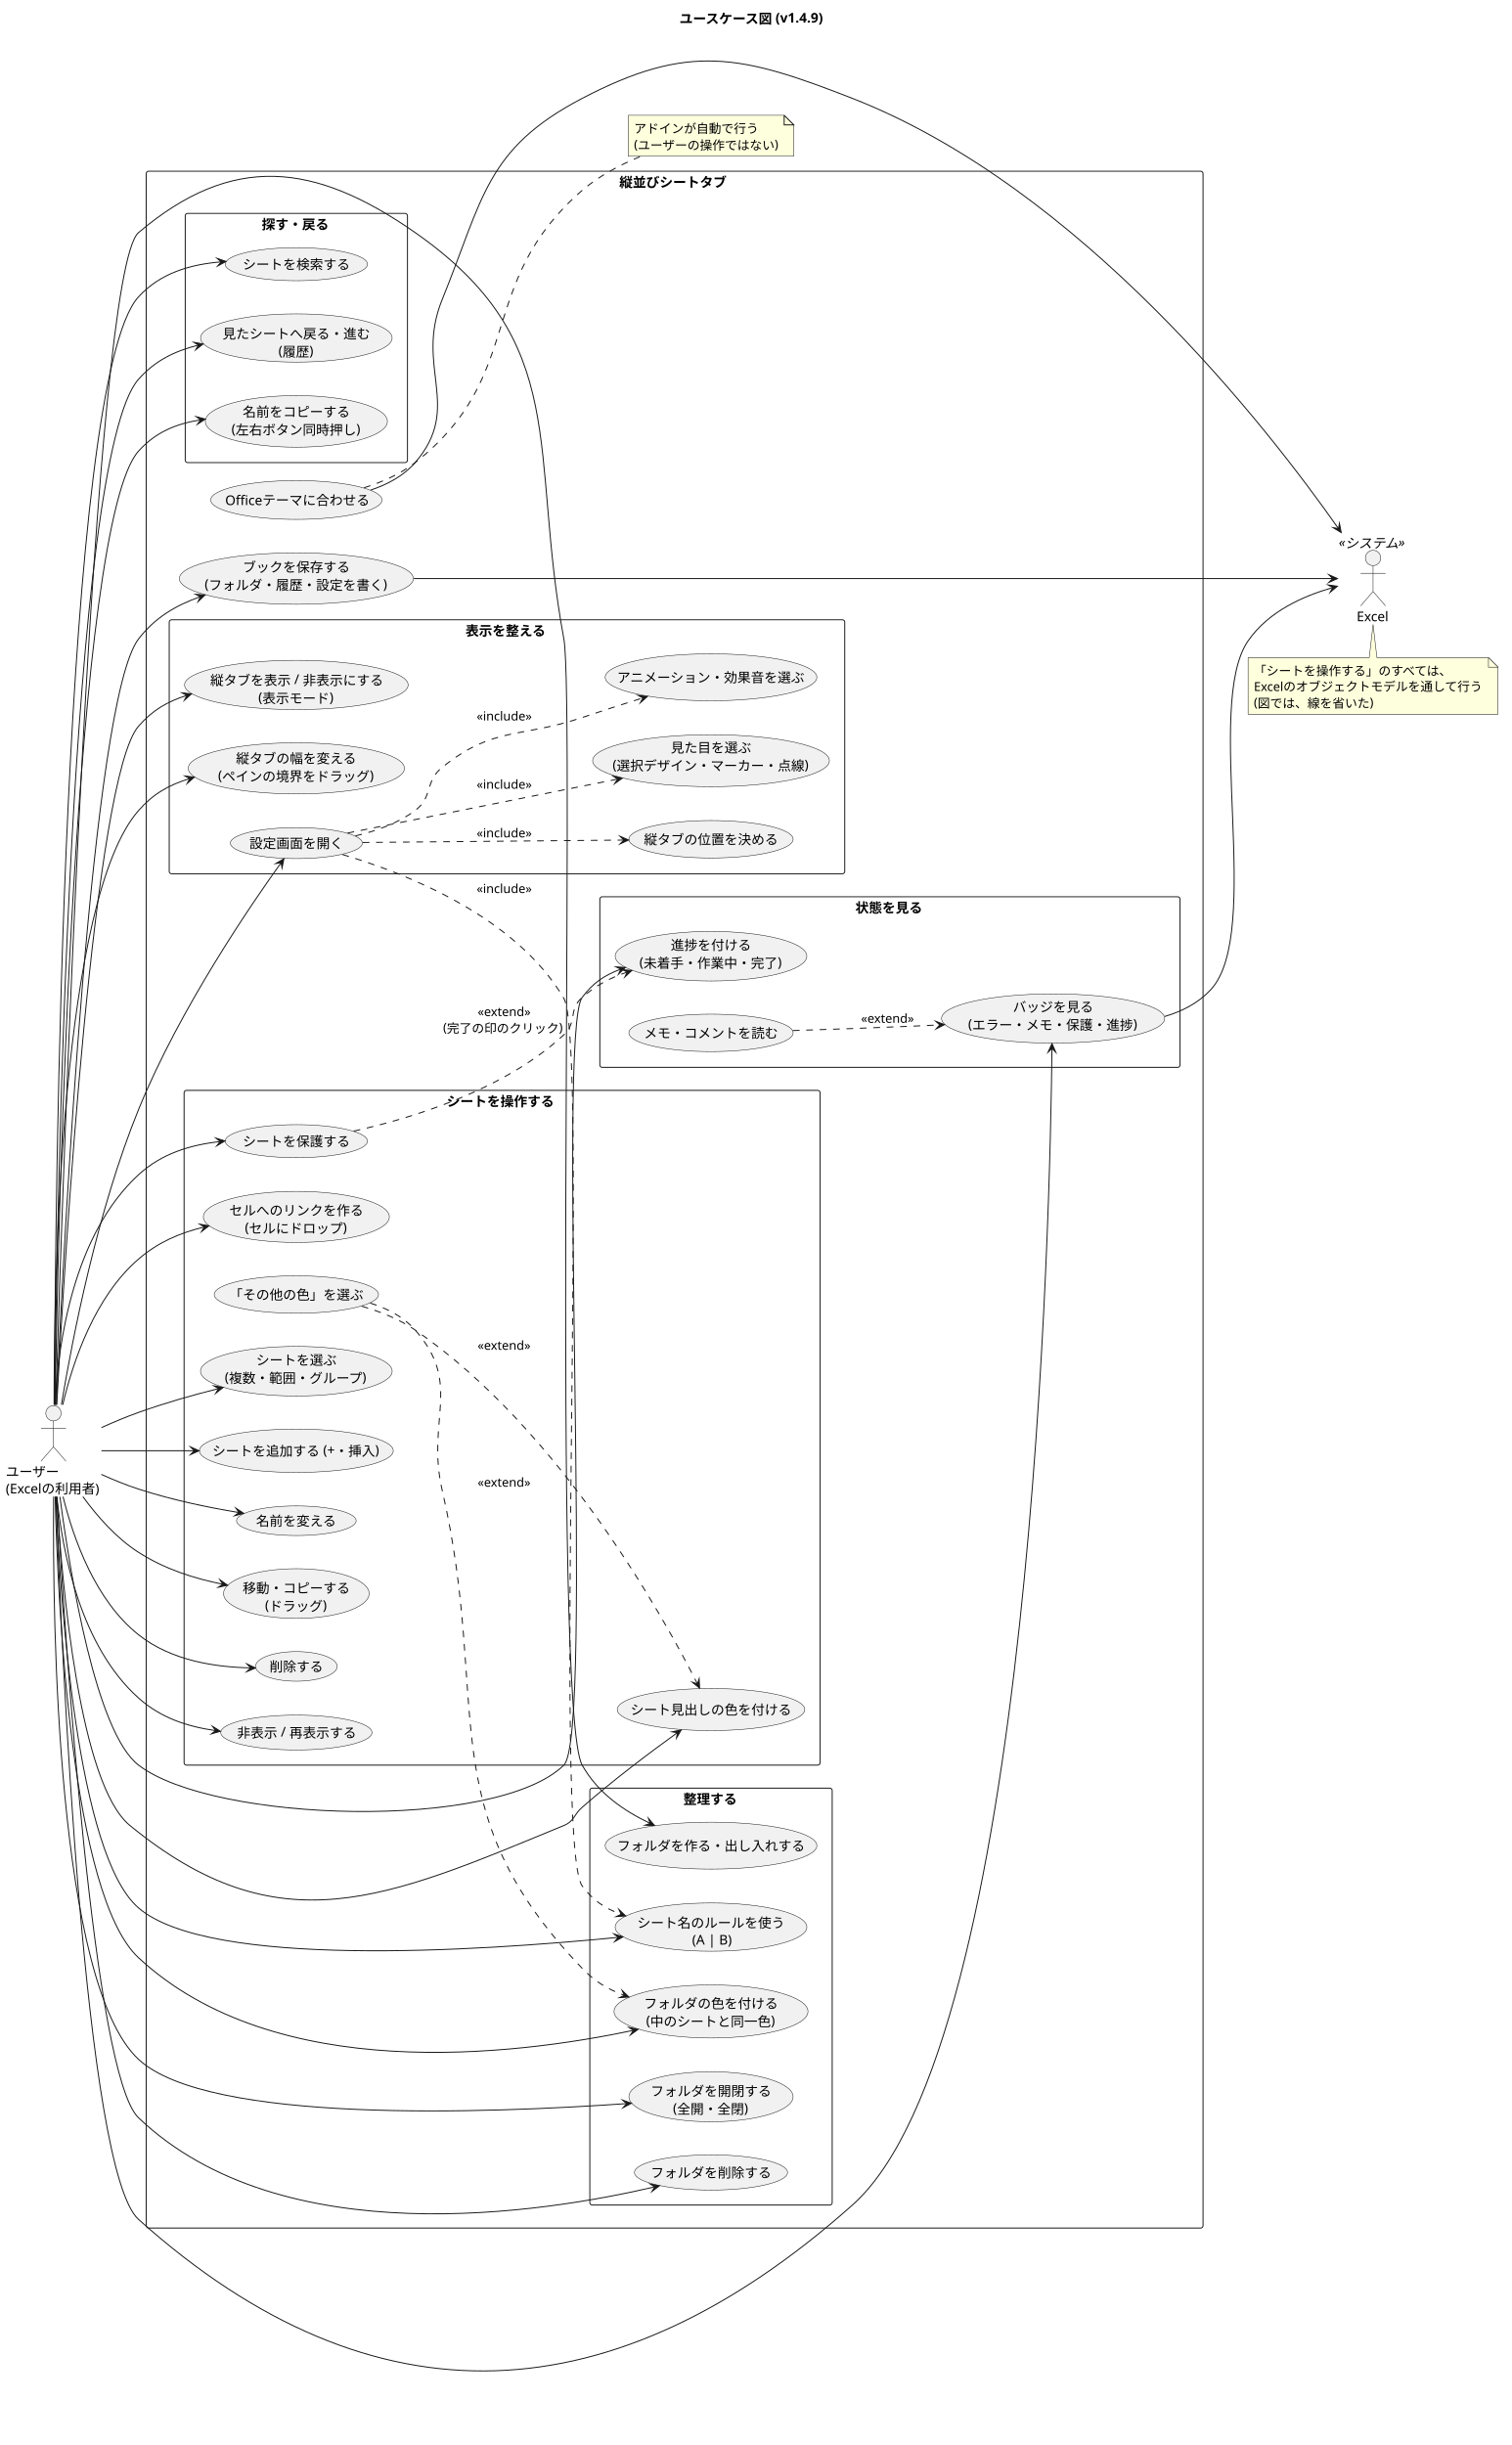
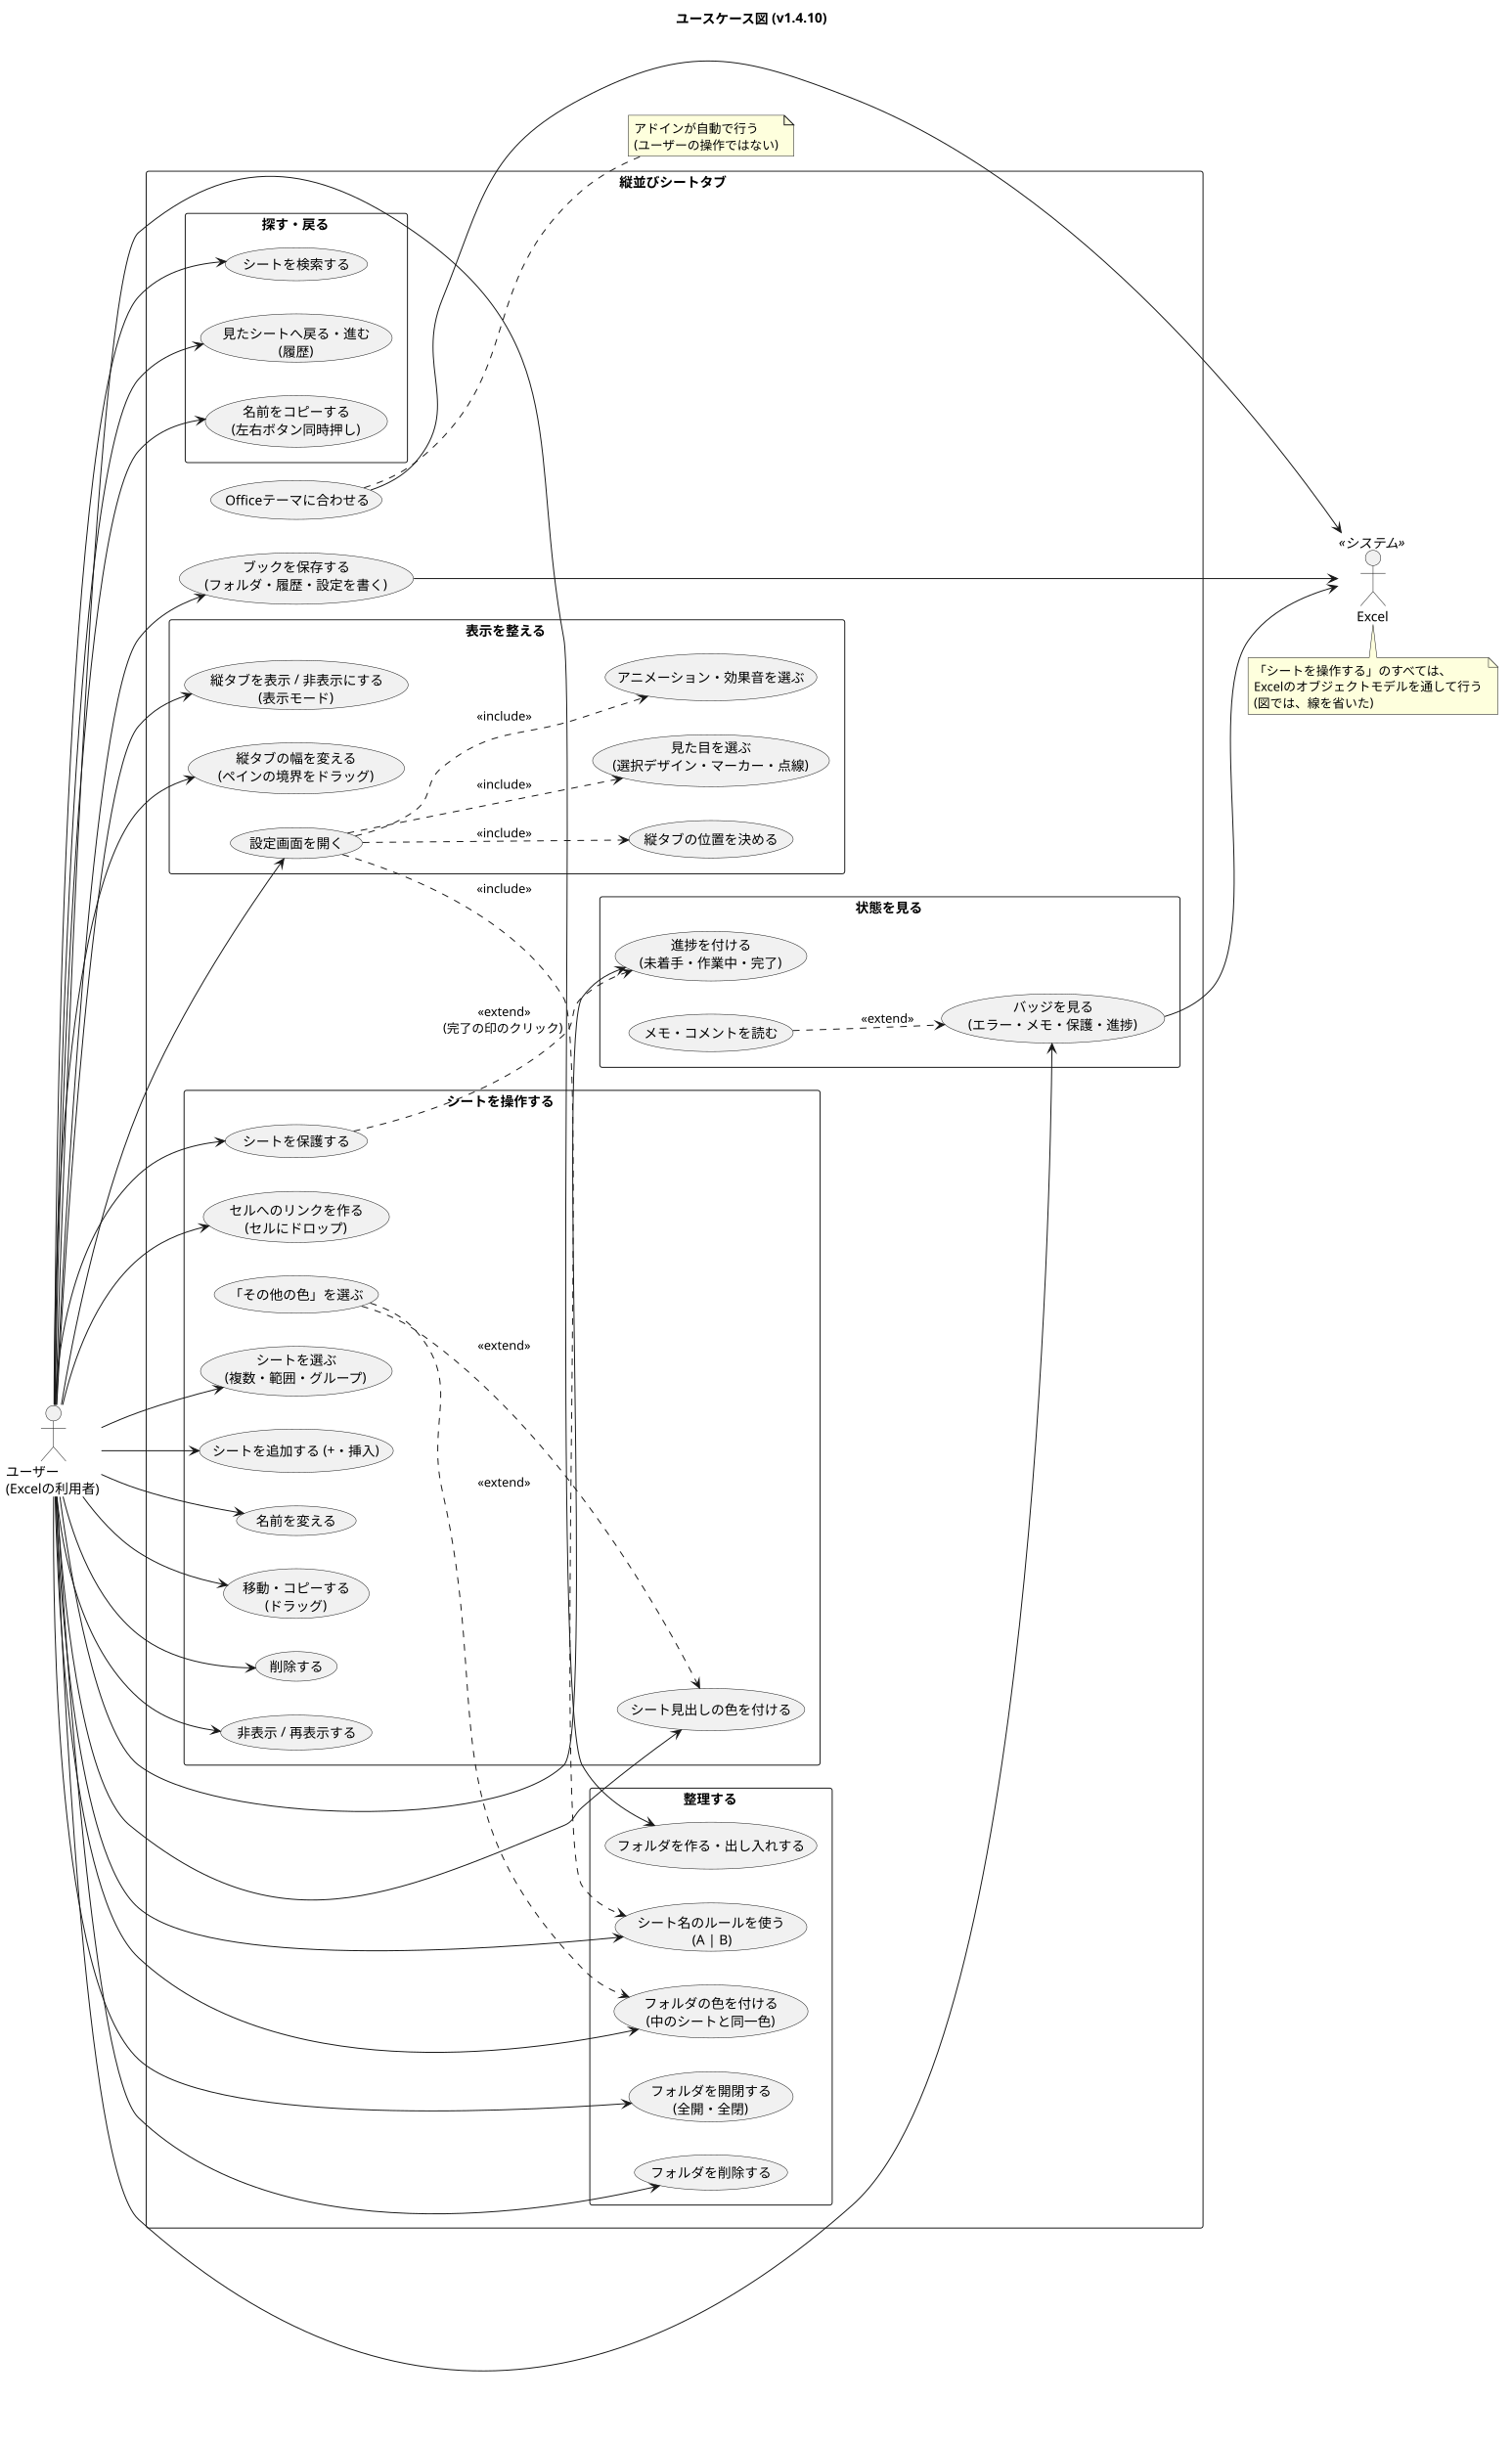
<svg xmlns="http://www.w3.org/2000/svg" version="1.1" data-diagram-type="DESCRIPTION" style="width:1577px;height:2551px;background:#FFFFFF;" width="1577px" height="2551px" viewBox="0 0 1577 2551" zoomAndPan="magnify" preserveAspectRatio="none" contentStyleType="text/css">
  <defs />
  <g font-family="sans-serif" lengthAdjust="spacing">
    <g class="title" data-source-line="1">
-       <text x="708.889" y="24.533" fill="#000" font-size="14" textLength="153.2" font-weight="700">ユースケース図 (v1.4.9)</text>
+       <text x="704.996" y="24.533" fill="#000" font-size="14" textLength="160.986" font-weight="700">ユースケース図 (v1.4.10)</text>
    </g>
    <g class="cluster" data-qualified-name="........" id="ent0003" data-source-line="9">
      <rect x="152.56" y="178.649" width="1102.63" height="2146" fill="none" style="stroke:#181818;stroke-width:1;" rx="2.5" ry="2.5" />
      <text x="646.125" y="195.183" fill="#000" font-size="14" textLength="115.5" font-weight="700">縦並びシートタブ</text>
    </g>
    <g class="cluster" data-qualified-name="................." id="ent0004" data-source-line="11">
      <rect x="192.07" y="1137.649" width="663.6" height="704" fill="none" style="stroke:#181818;stroke-width:1;" rx="2.5" ry="2.5" />
      <text x="466.12" y="1154.183" fill="#000" font-size="14" textLength="115.5" font-weight="700">シートを操作する</text>
    </g>
    <g class="cluster" data-qualified-name="............." id="ent0015" data-source-line="24">
      <rect x="615.4" y="1865.649" width="252.86" height="435" fill="none" style="stroke:#181818;stroke-width:1;" rx="2.5" ry="2.5" />
      <text x="712.955" y="1882.183" fill="#000" font-size="14" textLength="57.75" font-weight="700">整理する</text>
    </g>
    <g class="cluster" data-qualified-name=".............." id="ent0021" data-source-line="32">
      <rect x="193.27" y="222.649" width="231.86" height="260" fill="none" style="stroke:#181818;stroke-width:1;" rx="2.5" ry="2.5" />
      <text x="273.106" y="239.183" fill="#000" font-size="14" textLength="72.188" font-weight="700">探す・戻る</text>
    </g>
    <g class="cluster" data-qualified-name=".............." id="ent0025" data-source-line="38">
      <rect x="625.84" y="935.649" width="605.35" height="178" fill="none" style="stroke:#181818;stroke-width:1;" rx="2.5" ry="2.5" />
      <text x="892.421" y="952.183" fill="#000" font-size="14" textLength="72.188" font-weight="700">状態を見る</text>
    </g>
    <g class="cluster" data-qualified-name="..............." id="ent0029" data-source-line="44">
      <rect x="176.56" y="646.649" width="704.79" height="265" fill="none" style="stroke:#181818;stroke-width:1;" rx="2.5" ry="2.5" />
      <text x="485.643" y="663.183" fill="#000" font-size="14" textLength="86.625" font-weight="700">表示を整える</text>
    </g>
    <g class="entity" data-qualified-name=".........UC_SAVE" id="ent0036" data-source-line="53">
      <ellipse cx="309.202" cy="603.652" rx="122.112" ry="26.822" fill="#F1F1F1" style="stroke:#181818;stroke-width:0.5;" />
      <text x="253.202" y="596.736" fill="#000" font-size="14" textLength="112">ブックを保存する</text>
      <text x="213.54" y="614.345" fill="#000" font-size="14" textLength="191.324">(フォルダ・履歴・設定を書く)</text>
    </g>
    <g class="entity" data-qualified-name=".........UC_THEME" id="ent0037" data-source-line="54">
      <ellipse cx="309.198" cy="521.649" rx="89.348" ry="20.27" fill="#F1F1F1" style="stroke:#181818;stroke-width:0.5;" />
      <text x="234.915" y="526.954" fill="#000" font-size="14" textLength="148.565">Officeテーマに合わせる</text>
    </g>
    <g class="entity" data-qualified-name="..................UC_SEL" id="ent0005" data-source-line="12">
      <ellipse cx="309.197" cy="1430.654" rx="99.987" ry="25.875" fill="#F1F1F1" style="stroke:#181818;stroke-width:0.5;" />
      <text x="267.197" y="1424.145" fill="#000" font-size="14" textLength="84">シートを選ぶ</text>
      <text x="234.535" y="1441.754" fill="#000" font-size="14" textLength="149.324">(複数・範囲・グループ)</text>
    </g>
    <g class="entity" data-qualified-name="..................UC_ADD" id="ent0006" data-source-line="13">
      <ellipse cx="309.205" cy="1513.654" rx="101.125" ry="22.625" fill="#F1F1F1" style="stroke:#181818;stroke-width:0.5;" />
      <text x="221.51" y="1518.959" fill="#000" font-size="14" textLength="175.39">シートを追加する (+・挿入)</text>
    </g>
    <g class="entity" data-qualified-name="..................UC_REN" id="ent0007" data-source-line="14">
      <ellipse cx="309.197" cy="1586.651" rx="62.397" ry="15.452" fill="#F1F1F1" style="stroke:#181818;stroke-width:0.5;" />
      <text x="267.197" y="1591.956" fill="#000" font-size="14" textLength="84">名前を変える</text>
    </g>
    <g class="entity" data-qualified-name="..................UC_MOVE" id="ent0008" data-source-line="15">
      <ellipse cx="309.197" cy="1662.651" rx="75.957" ry="25.942" fill="#F1F1F1" style="stroke:#181818;stroke-width:0.5;" />
      <text x="253.197" y="1662.056" fill="#000" font-size="14" textLength="112">移動・コピーする</text>
      <text x="276.535" y="1679.665" fill="#000" font-size="14" textLength="65.324">(ドラッグ)</text>
    </g>
    <g class="entity" data-qualified-name="..................UC_DEL" id="ent0009" data-source-line="16">
      <ellipse cx="309.198" cy="1738.651" rx="42.598" ry="15.452" fill="#F1F1F1" style="stroke:#181818;stroke-width:0.5;" />
      <text x="281.198" y="1743.956" fill="#000" font-size="14" textLength="56">削除する</text>
    </g>
    <g class="entity" data-qualified-name="..................UC_HIDE" id="ent0010" data-source-line="17">
      <ellipse cx="309.205" cy="1807.65" rx="78.905" ry="18.181" fill="#F1F1F1" style="stroke:#181818;stroke-width:0.5;" />
      <text x="247.371" y="1812.955" fill="#000" font-size="14" textLength="123.669">非表示 / 再表示する</text>
    </g>
    <g class="entity" data-qualified-name="..................UC_COLOR" id="ent0011" data-source-line="18">
      <ellipse cx="741.827" cy="1783.647" rx="97.837" ry="21.967" fill="#F1F1F1" style="stroke:#181818;stroke-width:0.5;" />
      <text x="657.827" y="1788.951" fill="#000" font-size="14" textLength="168">シート見出しの色を付ける</text>
    </g>
    <g class="entity" data-qualified-name="..................UC_MORE" id="ent0012" data-source-line="19">
      <ellipse cx="309.203" cy="1350.648" rx="85.693" ry="19.539" fill="#F1F1F1" style="stroke:#181818;stroke-width:0.5;" />
      <text x="239.203" y="1355.953" fill="#000" font-size="14" textLength="140">「その他の色」を選ぶ</text>
    </g>
    <g class="entity" data-qualified-name="..................UC_PROT" id="ent0013" data-source-line="20">
      <ellipse cx="309.202" cy="1190.646" rx="74.232" ry="17.246" fill="#F1F1F1" style="stroke:#181818;stroke-width:0.5;" />
      <text x="253.202" y="1195.951" fill="#000" font-size="14" textLength="112">シートを保護する</text>
    </g>
    <g class="entity" data-qualified-name="..................UC_LINK" id="ent0014" data-source-line="21">
      <ellipse cx="309.201" cy="1269.654" rx="97.031" ry="26.655" fill="#F1F1F1" style="stroke:#181818;stroke-width:0.5;" />
      <text x="239.201" y="1267.969" fill="#000" font-size="14" textLength="140">セルへのリンクを作る</text>
      <text x="255.539" y="1285.579" fill="#000" font-size="14" textLength="107.324">(セルにドロップ)</text>
    </g>
    <g class="entity" data-qualified-name="..............UC_FOLDER" id="ent0016" data-source-line="25">
      <ellipse cx="741.834" cy="1925.646" rx="110.434" ry="24.487" fill="#F1F1F1" style="stroke:#181818;stroke-width:0.5;" />
      <text x="643.834" y="1930.951" fill="#000" font-size="14" textLength="196">フォルダを作る・出し入れする</text>
    </g>
    <g class="entity" data-qualified-name="..............UC_TOGGLE" id="ent0017" data-source-line="26">
      <ellipse cx="741.826" cy="2187.65" rx="85.646" ry="26.101" fill="#F1F1F1" style="stroke:#181818;stroke-width:0.5;" />
      <text x="678.826" y="2186.808" fill="#000" font-size="14" textLength="126">フォルダを開閉する</text>
      <text x="702.164" y="2204.417" fill="#000" font-size="14" textLength="79.324">(全開・全閉)</text>
    </g>
    <g class="entity" data-qualified-name="..............UC_FCOLOR" id="ent0018" data-source-line="27">
      <ellipse cx="741.826" cy="2098.649" rx="101.186" ry="27.7" fill="#F1F1F1" style="stroke:#181818;stroke-width:0.5;" />
      <text x="671.826" y="2095.438" fill="#000" font-size="14" textLength="140">フォルダの色を付ける</text>
      <text x="674.163" y="2113.048" fill="#000" font-size="14" textLength="135.324">(中のシートと同一色)</text>
    </g>
    <g class="entity" data-qualified-name="..............UC_FDEL" id="ent0019" data-source-line="28">
      <ellipse cx="741.827" cy="2266.651" rx="79.857" ry="18.371" fill="#F1F1F1" style="stroke:#181818;stroke-width:0.5;" />
      <text x="678.827" y="2271.956" fill="#000" font-size="14" textLength="126">フォルダを削除する</text>
    </g>
    <g class="entity" data-qualified-name="..............UC_RULE" id="ent0020" data-source-line="29">
      <ellipse cx="741.832" cy="2010.645" rx="100.012" ry="25.186" fill="#F1F1F1" style="stroke:#181818;stroke-width:0.5;" />
      <text x="664.832" y="2011.259" fill="#000" font-size="14" textLength="154">シート名のルールを使う</text>
      <text x="722.124" y="2028.869" fill="#000" font-size="14" textLength="39.416">(A | B)</text>
    </g>
    <g class="entity" data-qualified-name="...............UC_SEARCH" id="ent0022" data-source-line="33">
      <ellipse cx="309.202" cy="275.646" rx="74.232" ry="17.246" fill="#F1F1F1" style="stroke:#181818;stroke-width:0.5;" />
      <text x="253.202" y="280.951" fill="#000" font-size="14" textLength="112">シートを検索する</text>
    </g>
    <g class="entity" data-qualified-name="...............UC_HIST" id="ent0023" data-source-line="34">
      <ellipse cx="309.203" cy="352.647" rx="99.933" ry="25.168" fill="#F1F1F1" style="stroke:#181818;stroke-width:0.5;" />
      <text x="232.203" y="353.291" fill="#000" font-size="14" textLength="154">見たシートへ戻る・進む</text>
      <text x="290.541" y="370.9" fill="#000" font-size="14" textLength="37.324">(履歴)</text>
    </g>
    <g class="entity" data-qualified-name="...............UC_COPY" id="ent0024" data-source-line="35">
      <ellipse cx="309.198" cy="439.652" rx="94.998" ry="26.943" fill="#F1F1F1" style="stroke:#181818;stroke-width:0.5;" />
      <text x="253.198" y="434.766" fill="#000" font-size="14" textLength="112">名前をコピーする</text>
      <text x="241.536" y="452.375" fill="#000" font-size="14" textLength="135.324">(左右ボタン同時押し)</text>
    </g>
    <g class="entity" data-qualified-name="...............UC_BADGE" id="ent0026" data-source-line="39">
      <ellipse cx="1098.771" cy="1062.654" rx="116.421" ry="25.684" fill="#F1F1F1" style="stroke:#181818;stroke-width:0.5;" />
      <text x="1056.771" y="1055.691" fill="#000" font-size="14" textLength="84">バッジを見る</text>
      <text x="1010.109" y="1073.301" fill="#000" font-size="14" textLength="177.324">(エラー・メモ・保護・進捗)</text>
    </g>
    <g class="entity" data-qualified-name="...............UC_MEMO" id="ent0027" data-source-line="40">
      <ellipse cx="741.833" cy="1077.648" rx="85.693" ry="19.539" fill="#F1F1F1" style="stroke:#181818;stroke-width:0.5;" />
      <text x="671.833" y="1082.953" fill="#000" font-size="14" textLength="140">メモ・コメントを読む</text>
    </g>
    <g class="entity" data-qualified-name="...............UC_PROG" id="ent0028" data-source-line="41">
      <ellipse cx="741.827" cy="997.654" rx="99.987" ry="25.875" fill="#F1F1F1" style="stroke:#181818;stroke-width:0.5;" />
      <text x="699.827" y="991.145" fill="#000" font-size="14" textLength="84">進捗を付ける</text>
      <text x="667.165" y="1008.754" fill="#000" font-size="14" textLength="149.324">(未着手・作業中・完了)</text>
    </g>
    <g class="entity" data-qualified-name="................UC_MODE" id="ent0030" data-source-line="45">
      <ellipse cx="309.201" cy="714.648" rx="116.641" ry="25.728" fill="#F1F1F1" style="stroke:#181818;stroke-width:0.5;" />
      <text x="219.366" y="714.837" fill="#000" font-size="14" textLength="179.669">縦タブを表示 / 非表示にする</text>
      <text x="269.539" y="732.447" fill="#000" font-size="14" textLength="79.324">(表示モード)</text>
    </g>
    <g class="entity" data-qualified-name="................UC_SIDE" id="ent0031" data-source-line="46">
      <ellipse cx="741.833" cy="875.648" rx="85.693" ry="19.539" fill="#F1F1F1" style="stroke:#181818;stroke-width:0.5;" />
      <text x="671.833" y="880.953" fill="#000" font-size="14" textLength="140">縦タブの位置を決める</text>
    </g>
    <g class="entity" data-qualified-name="................UC_WIDTH" id="ent0032" data-source-line="47">
      <ellipse cx="309.199" cy="801.646" rx="112.799" ry="26.677" fill="#F1F1F1" style="stroke:#181818;stroke-width:0.5;" />
      <text x="246.199" y="796.364" fill="#000" font-size="14" textLength="126">縦タブの幅を変える</text>
      <text x="227.537" y="813.973" fill="#000" font-size="14" textLength="163.324">(ペインの境界をドラッグ)</text>
    </g>
    <g class="entity" data-qualified-name="................UC_SET" id="ent0033" data-source-line="48">
      <ellipse cx="309.202" cy="879.654" rx="68.872" ry="16.174" fill="#F1F1F1" style="stroke:#181818;stroke-width:0.5;" />
      <text x="260.202" y="884.958" fill="#000" font-size="14" textLength="98">設定画面を開く</text>
    </g>
    <g class="entity" data-qualified-name="................UC_LOOK" id="ent0034" data-source-line="49">
      <ellipse cx="741.829" cy="793.653" rx="123.519" ry="27.104" fill="#F1F1F1" style="stroke:#181818;stroke-width:0.5;" />
      <text x="699.829" y="785.17" fill="#000" font-size="14" textLength="84">見た目を選ぶ</text>
      <text x="639.167" y="802.779" fill="#000" font-size="14" textLength="205.324">(選択デザイン・マーカー・点線)</text>
    </g>
    <g class="entity" data-qualified-name="................UC_ANIM" id="ent0035" data-source-line="50">
      <ellipse cx="741.834" cy="706.646" rx="110.434" ry="24.487" fill="#F1F1F1" style="stroke:#181818;stroke-width:0.5;" />
      <text x="643.834" y="711.951" fill="#000" font-size="14" textLength="196">アニメーション・効果音を選ぶ</text>
    </g>
    <g class="entity" data-qualified-name="U" id="ent0001" data-source-line="6">
      <ellipse cx="55.779" cy="1474.539" rx="8" ry="8" fill="#F1F1F1" style="stroke:#181818;stroke-width:0.5;" />
      <path d="M55.779,1482.539 L55.779,1509.539 M42.779,1490.539 L68.779,1490.539 M55.779,1509.539 L42.779,1524.539 M55.779,1509.539 L68.779,1524.539" style="stroke:#181818;stroke-width:0.5;" fill="none" />
      <text x="6" y="1540.573" fill="#000" font-size="14" textLength="56">ユーザー</text>
      <text x="6" y="1558.182" fill="#000" font-size="14" textLength="99.559">(Excelの利用者)</text>
    </g>
    <g class="entity" data-qualified-name="XL" id="ent0002" data-source-line="7">
      <ellipse cx="1432.586" cy="582.149" rx="8" ry="8" fill="#F1F1F1" style="stroke:#181818;stroke-width:0.5;" />
      <path d="M1432.586,590.149 L1432.586,617.149 M1419.586,598.149 L1445.586,598.149 M1432.586,617.149 L1419.586,632.149 M1432.586,617.149 L1445.586,632.149" style="stroke:#181818;stroke-width:0.5;" fill="none" />
      <text x="1415.469" y="648.182" fill="#000" font-size="14" textLength="34.234">Excel</text>
      <text x="1396.8" y="570.573" fill="#000" font-size="14" textLength="71.572" font-style="italic">«システム»</text>
    </g>
    <g class="entity" data-qualified-name="GMN72" id="ent0073" data-source-line="95">
      <path d="M1302.19,686.119 L1302.19,745.174 A0,0 0 0 0 1302.19,745.174 L1562.979,745.174 A0,0 0 0 0 1562.979,745.174 L1562.979,696.119 L1552.979,686.119 L1436.59,686.119 L1432.59,651.519 L1428.59,686.119 L1302.19,686.119 A0,0 0 0 0 1302.19,686.119" style="stroke:#181818;stroke-width:0.5;" fill="#FEFFDD" />
      <path d="M1552.979,686.119 L1552.979,696.119 L1562.979,696.119 L1552.979,686.119" style="stroke:#181818;stroke-width:0.5;" fill="#FEFFDD" />
      <text x="1308.19" y="704.614" fill="#000" font-size="13" textLength="208">「シートを操作する」のすべては、</text>
      <text x="1308.19" y="720.966" fill="#000" font-size="13" textLength="239.789">Excelのオブジェクトモデルを通して行う</text>
      <text x="1308.19" y="737.318" fill="#000" font-size="13" textLength="125.658">(図では、線を省いた)</text>
    </g>
    <g class="entity" data-qualified-name="GMN75" id="ent0076" data-source-line="101">
      <path d="M655.5,120.299 L655.5,163.003 L828.158,163.003 L828.158,130.299 L818.158,120.299 L655.5,120.299" style="stroke:#181818;stroke-width:0.5;" fill="#FEFFDD" />
      <path d="M818.158,120.299 L818.158,130.299 L828.158,130.299 L818.158,120.299" style="stroke:#181818;stroke-width:1;" fill="#FEFFDD" />
      <text x="661.5" y="138.794" fill="#000" font-size="13" textLength="130">アドインが自動で行う</text>
      <text x="661.5" y="155.146" fill="#000" font-size="13" textLength="151.658">(ユーザーの操作ではない)</text>
    </g>
    <g class="link" data-entity-1="ent0001" data-entity-2="ent0005" id="lnk38" data-source-line="57" data-link-type="dependency">
      <path d="M105.84,1489.509 C118.3,1483.879 131.78,1478.199 144.56,1473.649 C172.92,1463.539 199.951,1455.859 227.991,1448.809" style="stroke:#181818;stroke-width:1;" fill="none" id="U-to-UC_SEL" />
      <polygon points="232.84,1447.589,223.136,1445.905,227.991,1448.809,225.087,1453.663,232.84,1447.589" fill="#181818" style="stroke:#181818;stroke-width:1;stroke-linejoin:miter;stroke-miterlimit:10;" />
    </g>
    <g class="link" data-entity-1="ent0001" data-entity-2="ent0006" id="lnk39" data-source-line="58" data-link-type="dependency">
      <path d="M105.85,1513.649 C134.86,1513.649 167.68,1513.649 202.75,1513.649" style="stroke:#181818;stroke-width:1;" fill="none" id="U-to-UC_ADD" />
      <polygon points="207.75,1513.649,198.75,1509.649,202.75,1513.649,198.75,1517.649,207.75,1513.649" fill="#181818" style="stroke:#181818;stroke-width:1;stroke-linejoin:miter;stroke-miterlimit:10;" />
    </g>
    <g class="link" data-entity-1="ent0001" data-entity-2="ent0007" id="lnk40" data-source-line="59" data-link-type="dependency">
      <path d="M105.66,1538.309 C118.13,1543.929 131.65,1549.469 144.56,1553.649 C180.4,1565.259 217.108,1572.768 249.408,1578.148" style="stroke:#181818;stroke-width:1;" fill="none" id="U-to-UC_REN" />
      <polygon points="254.34,1578.969,246.12,1573.545,249.408,1578.148,244.805,1581.436,254.34,1578.969" fill="#181818" style="stroke:#181818;stroke-width:1;stroke-linejoin:miter;stroke-miterlimit:10;" />
    </g>
    <g class="link" data-entity-1="ent0001" data-entity-2="ent0008" id="lnk41" data-source-line="60" data-link-type="dependency">
      <path d="M86.45,1561.509 C101.5,1582.169 121.5,1604.929 144.56,1619.649 C172.29,1637.349 202.18,1646.797 232.54,1652.947" style="stroke:#181818;stroke-width:1;" fill="none" id="U-to-UC_MOVE" />
      <polygon points="237.44,1653.939,229.413,1648.232,232.54,1652.947,227.825,1656.073,237.44,1653.939" fill="#181818" style="stroke:#181818;stroke-width:1;stroke-linejoin:miter;stroke-miterlimit:10;" />
    </g>
    <g class="link" data-entity-1="ent0001" data-entity-2="ent0009" id="lnk42" data-source-line="61" data-link-type="dependency">
      <path d="M65.78,1561.539 C76.67,1605.779 99.47,1669.889 144.56,1705.649 C179.19,1733.109 225.631,1739.458 261.561,1740.188" style="stroke:#181818;stroke-width:1;" fill="none" id="U-to-UC_DEL" />
      <polygon points="266.56,1740.289,257.643,1736.107,261.561,1740.188,257.481,1744.106,266.56,1740.289" fill="#181818" style="stroke:#181818;stroke-width:1;stroke-linejoin:miter;stroke-miterlimit:10;" />
    </g>
    <g class="link" data-entity-1="ent0001" data-entity-2="ent0010" id="lnk43" data-source-line="62" data-link-type="dependency">
      <path d="M59.39,1561.739 C65.24,1620.149 84.08,1717.559 144.56,1771.649 C167.76,1792.399 195.2,1801.383 225.05,1805.643" style="stroke:#181818;stroke-width:1;" fill="none" id="U-to-UC_HIDE" />
      <polygon points="230,1806.349,221.655,1801.118,225.05,1805.643,220.525,1809.038,230,1806.349" fill="#181818" style="stroke:#181818;stroke-width:1;stroke-linejoin:miter;stroke-miterlimit:10;" />
    </g>
    <g class="link" data-entity-1="ent0001" data-entity-2="ent0011" id="lnk44" data-source-line="63" data-link-type="dependency">
      <path d="M59.12,1561.659 C64.86,1656.349 83.18,1861.769 135.56,1904.649 C291.26,2032.109 402.32,1981.439 588.31,1904.649 C599.37,1900.079 598.38,1893.519 607.4,1885.649 C641.44,1855.919 679.114,1827.724 706.754,1807.794" style="stroke:#181818;stroke-width:1;" fill="none" id="U-to-UC_COLOR" />
      <polygon points="710.81,1804.869,701.17,1806.889,706.754,1807.794,705.849,1813.378,710.81,1804.869" fill="#181818" style="stroke:#181818;stroke-width:1;stroke-linejoin:miter;stroke-miterlimit:10;" />
    </g>
    <g class="link" data-entity-1="ent0001" data-entity-2="ent0013" id="lnk45" data-source-line="64" data-link-type="dependency">
      <path d="M57.26,1465.629 C60.63,1401.299 76.61,1288.049 144.56,1225.649 C168.74,1203.439 198.493,1194.592 229.733,1190.992" style="stroke:#181818;stroke-width:1;" fill="none" id="U-to-UC_PROT" />
      <polygon points="234.7,1190.419,225.301,1187.476,229.733,1190.992,226.217,1195.423,234.7,1190.419" fill="#181818" style="stroke:#181818;stroke-width:1;stroke-linejoin:miter;stroke-miterlimit:10;" />
    </g>
    <g class="link" data-entity-1="ent0001" data-entity-2="ent0014" id="lnk46" data-source-line="65" data-link-type="dependency">
      <path d="M65.44,1465.759 C76.19,1420.149 98.98,1352.819 144.56,1313.649 C165.08,1296.009 187.134,1286.552 213.184,1280.152" style="stroke:#181818;stroke-width:1;" fill="none" id="U-to-UC_LINK" />
      <polygon points="218.04,1278.959,208.346,1277.222,213.184,1280.152,210.254,1284.991,218.04,1278.959" fill="#181818" style="stroke:#181818;stroke-width:1;stroke-linejoin:miter;stroke-miterlimit:10;" />
    </g>
    <g class="link" data-entity-1="ent0001" data-entity-2="ent0016" id="lnk47" data-source-line="66" data-link-type="dependency">
      <path d="M58.19,1465.539 C65.11,1238.439 96.99,282.949 144.56,242.649 C242.42,159.749 328.01,169.179 433.13,242.649 C597.61,357.599 551.69,469.349 588.31,666.649 C600.23,730.839 575.38,1784.749 607.4,1841.649 C623.77,1870.749 650.341,1889.03 678.381,1902.46" style="stroke:#181818;stroke-width:1;" fill="none" id="U-to-UC_FOLDER" />
      <polygon points="682.89,1904.619,676.501,1897.124,678.381,1902.46,673.045,1904.339,682.89,1904.619" fill="#181818" style="stroke:#181818;stroke-width:1;stroke-linejoin:miter;stroke-miterlimit:10;" />
    </g>
    <g class="link" data-entity-1="ent0001" data-entity-2="ent0017" id="lnk48" data-source-line="67" data-link-type="dependency">
      <path d="M55.96,1561.509 C54.78,1695.429 59.31,2069.329 144.56,2148.649 C217.04,2216.089 507.932,2204.988 653.782,2194.798" style="stroke:#181818;stroke-width:1;" fill="none" id="U-to-UC_TOGGLE" />
      <polygon points="658.77,2194.449,649.513,2191.086,653.782,2194.798,650.071,2199.067,658.77,2194.449" fill="#181818" style="stroke:#181818;stroke-width:1;stroke-linejoin:miter;stroke-miterlimit:10;" />
    </g>
    <g class="link" data-entity-1="ent0001" data-entity-2="ent0018" id="lnk49" data-source-line="68" data-link-type="dependency">
      <path d="M57.54,1561.399 C60.47,1679.029 74.79,1977.889 144.56,2042.649 C287.26,2175.089 535.327,2144.767 660.897,2118.387" style="stroke:#181818;stroke-width:1;" fill="none" id="U-to-UC_FCOLOR" />
      <polygon points="665.79,2117.359,656.16,2115.295,660.897,2118.387,657.805,2123.124,665.79,2117.359" fill="#181818" style="stroke:#181818;stroke-width:1;stroke-linejoin:miter;stroke-miterlimit:10;" />
    </g>
    <g class="link" data-entity-1="ent0001" data-entity-2="ent0019" id="lnk50" data-source-line="69" data-link-type="dependency">
      <path d="M59.37,1561.649 C67.94,1711.739 97.54,2164.869 144.56,2209.649 C294.61,2352.539 567.431,2308.664 683.171,2281.684" style="stroke:#181818;stroke-width:1;" fill="none" id="U-to-UC_FDEL" />
      <polygon points="688.04,2280.549,678.367,2278.697,683.171,2281.684,680.183,2286.488,688.04,2280.549" fill="#181818" style="stroke:#181818;stroke-width:1;stroke-linejoin:miter;stroke-miterlimit:10;" />
    </g>
    <g class="link" data-entity-1="ent0001" data-entity-2="ent0020" id="lnk51" data-source-line="70" data-link-type="dependency">
      <path d="M58.26,1561.359 C62.77,1670.899 80.21,1935.209 144.56,1990.649 C217.88,2053.819 496.914,2035.908 644.944,2021.368" style="stroke:#181818;stroke-width:1;" fill="none" id="U-to-UC_RULE" />
      <polygon points="649.92,2020.879,640.572,2017.778,644.944,2021.368,641.354,2025.74,649.92,2020.879" fill="#181818" style="stroke:#181818;stroke-width:1;stroke-linejoin:miter;stroke-miterlimit:10;" />
    </g>
    <g class="link" data-entity-1="ent0001" data-entity-2="ent0022" id="lnk52" data-source-line="71" data-link-type="dependency">
      <path d="M56.83,1465.599 C57.48,1252.089 65.09,395.929 144.56,309.649 C167.46,284.779 198.428,275.93 230.798,273.2" style="stroke:#181818;stroke-width:1;" fill="none" id="U-to-UC_SEARCH" />
      <polygon points="235.78,272.779,226.476,269.55,230.798,273.2,227.148,277.522,235.78,272.779" fill="#181818" style="stroke:#181818;stroke-width:1;stroke-linejoin:miter;stroke-miterlimit:10;" />
    </g>
    <g class="link" data-entity-1="ent0001" data-entity-2="ent0023" id="lnk53" data-source-line="72" data-link-type="dependency">
      <path d="M57.19,1465.719 C59.35,1262.209 72.38,476.469 144.56,395.649 C161.88,376.259 181.928,366.346 207.098,360.086" style="stroke:#181818;stroke-width:1;" fill="none" id="U-to-UC_HIST" />
      <polygon points="211.95,358.879,202.251,357.17,207.098,360.086,204.181,364.933,211.95,358.879" fill="#181818" style="stroke:#181818;stroke-width:1;stroke-linejoin:miter;stroke-miterlimit:10;" />
    </g>
    <g class="link" data-entity-1="ent0001" data-entity-2="ent0024" id="lnk54" data-source-line="73" data-link-type="dependency">
      <path d="M57.47,1465.669 C60.7,1270.789 77.21,545.339 144.56,470.649 C162.28,450.999 183.293,442.232 209.343,438.052" style="stroke:#181818;stroke-width:1;" fill="none" id="U-to-UC_COPY" />
      <polygon points="214.28,437.259,204.76,434.736,209.343,438.052,206.027,442.635,214.28,437.259" fill="#181818" style="stroke:#181818;stroke-width:1;stroke-linejoin:miter;stroke-miterlimit:10;" />
    </g>
    <g class="link" data-entity-1="ent0001" data-entity-2="ent0026" id="lnk55" data-source-line="74" data-link-type="dependency">
      <path d="M58.38,1561.709 C64.39,1727.049 88.14,2265.069 144.56,2315.649 C391.08,2536.659 641.95,2520.669 889.35,2300.649 C1078.27,2132.629 1095.9,1257.389 1097.55,1093.819" style="stroke:#181818;stroke-width:1;" fill="none" id="U-to-UC_BADGE" />
      <polygon points="1097.6,1088.819,1093.509,1097.779,1097.55,1093.819,1101.509,1097.859,1097.6,1088.819" fill="#181818" style="stroke:#181818;stroke-width:1;stroke-linejoin:miter;stroke-miterlimit:10;" />
    </g>
    <g class="link" data-entity-1="ent0001" data-entity-2="ent0028" id="lnk56" data-source-line="75" data-link-type="dependency">
      <path d="M62.5,1561.659 C73.44,1644.249 100.25,1807.639 144.56,1841.649 C222.78,1901.689 517.76,1910.539 588.31,1841.649 C620.16,1810.549 580.76,1076.309 607.4,1040.649 C618.54,1025.729 630.24,1017.621 647.76,1011.151" style="stroke:#181818;stroke-width:1;" fill="none" id="U-to-UC_PROG" />
      <polygon points="652.45,1009.419,642.622,1008.785,647.76,1011.151,645.393,1016.29,652.45,1009.419" fill="#181818" style="stroke:#181818;stroke-width:1;stroke-linejoin:miter;stroke-miterlimit:10;" />
    </g>
    <g class="link" data-entity-1="ent0001" data-entity-2="ent0030" id="lnk57" data-source-line="76" data-link-type="dependency">
      <path d="M59.22,1465.799 C67.67,1308.009 97.82,811.119 144.56,757.649 C158.96,741.169 174.074,732.152 195.024,725.502" style="stroke:#181818;stroke-width:1;" fill="none" id="U-to-UC_MODE" />
      <polygon points="199.79,723.989,190.002,722.9,195.024,725.502,192.422,730.525,199.79,723.989" fill="#181818" style="stroke:#181818;stroke-width:1;stroke-linejoin:miter;stroke-miterlimit:10;" />
    </g>
    <g class="link" data-entity-1="ent0001" data-entity-2="ent0032" id="lnk58" data-source-line="77" data-link-type="dependency">
      <path d="M56.42,1465.639 C56.41,1328.349 63.63,938.029 144.56,845.649 C159.68,828.389 175.997,819.016 198.027,812.306" style="stroke:#181818;stroke-width:1;" fill="none" id="U-to-UC_WIDTH" />
      <polygon points="202.81,810.849,193.035,809.645,198.027,812.306,195.366,817.298,202.81,810.849" fill="#181818" style="stroke:#181818;stroke-width:1;stroke-linejoin:miter;stroke-miterlimit:10;" />
    </g>
    <g class="link" data-entity-1="ent0001" data-entity-2="ent0033" id="lnk59" data-source-line="78" data-link-type="dependency">
      <path d="M64.06,1465.629 C75.64,1395.919 101.45,1263.469 144.56,1157.649 C187.77,1051.579 263.452,941.63 293.322,900.06" style="stroke:#181818;stroke-width:1;" fill="none" id="U-to-UC_SET" />
      <polygon points="296.24,895.999,287.74,900.974,293.322,900.06,294.237,905.642,296.24,895.999" fill="#181818" style="stroke:#181818;stroke-width:1;stroke-linejoin:miter;stroke-miterlimit:10;" />
    </g>
    <g class="link" data-entity-1="ent0001" data-entity-2="ent0036" id="lnk60" data-source-line="79" data-link-type="dependency">
      <path d="M58.83,1465.669 C66.47,1295.869 95.43,730.159 144.56,666.649 C161.69,644.489 182.939,631.804 209.159,622.484" style="stroke:#181818;stroke-width:1;" fill="none" id="U-to-UC_SAVE" />
      <polygon points="213.87,620.809,204.05,620.055,209.159,622.484,206.729,627.593,213.87,620.809" fill="#181818" style="stroke:#181818;stroke-width:1;stroke-linejoin:miter;stroke-miterlimit:10;" />
    </g>
    <g class="link" data-entity-1="ent0012" data-entity-2="ent0011" id="lnk61" data-source-line="81" data-link-type="dependency">
      <path d="M377.37,1362.829 C396.49,1368.359 416.59,1376.299 433.13,1387.649 C584.98,1491.819 693.683,1689.698 727.673,1756.888" style="stroke:#181818;stroke-width:1;stroke-dasharray:7,7;" fill="none" id="UC_MORE-to-UC_COLOR" />
      <polygon points="729.93,1761.349,729.437,1751.513,727.673,1756.888,722.298,1755.124,729.93,1761.349" fill="#181818" style="stroke:#181818;stroke-width:1;stroke-linejoin:miter;stroke-miterlimit:10;" />
      <text x="498.31" y="1408.304" fill="#000" font-size="13" textLength="53.492">«extend»</text>
    </g>
    <g class="link" data-entity-1="ent0012" data-entity-2="ent0018" id="lnk62" data-source-line="82" data-link-type="dependency">
      <path d="M386.3,1359.589 C403.88,1365.109 420.97,1373.859 433.13,1387.649 C482.92,1444.099 444.45,1481.289 461.31,1554.649 C513.09,1779.859 447.33,1886.969 607.4,2053.649 C620.6,2067.399 633.458,2075.223 651.478,2081.853" style="stroke:#181818;stroke-width:1;stroke-dasharray:7,7;" fill="none" id="UC_MORE-to-UC_FCOLOR" />
      <polygon points="656.17,2083.579,649.105,2076.718,651.478,2081.853,646.342,2084.226,656.17,2083.579" fill="#181818" style="stroke:#181818;stroke-width:1;stroke-linejoin:miter;stroke-miterlimit:10;" />
      <text x="498.31" y="1551.144" fill="#000" font-size="13" textLength="53.492">«extend»</text>
    </g>
    <g class="link" data-entity-1="ent0027" data-entity-2="ent0026" id="lnk63" data-source-line="83" data-link-type="dependency">
      <path d="M827.21,1075.239 C865.42,1074.049 911.17,1072.469 952.35,1070.649 C963.09,1070.169 969.266,1069.894 980.446,1069.324" style="stroke:#181818;stroke-width:1;stroke-dasharray:7,7;" fill="none" id="UC_MEMO-to-UC_BADGE" />
      <polygon points="985.44,1069.069,976.248,1065.533,980.446,1069.324,976.655,1073.522,985.44,1069.069" fill="#181818" style="stroke:#181818;stroke-width:1;stroke-linejoin:miter;stroke-miterlimit:10;" />
      <text x="898.35" y="1067.144" fill="#000" font-size="13" textLength="53.492">«extend»</text>
    </g>
    <g class="link" data-entity-1="ent0013" data-entity-2="ent0028" id="lnk64" data-source-line="84" data-link-type="dependency">
      <path d="M369.04,1180.159 C430.42,1166.509 526.18,1137.269 588.31,1079.649 C602.46,1066.529 592.81,1053.279 607.4,1040.649 C622.11,1027.899 635.937,1020.533 654.477,1014.213" style="stroke:#181818;stroke-width:1;stroke-dasharray:7,7;" fill="none" id="UC_PROT-to-UC_PROG" />
      <polygon points="659.21,1012.599,649.401,1011.717,654.477,1014.213,651.982,1019.289,659.21,1012.599" fill="#181818" style="stroke:#181818;stroke-width:1;stroke-linejoin:miter;stroke-miterlimit:10;" />
      <text x="498.393" y="1060.144" fill="#000" font-size="13" textLength="53.492">«extend»</text>
      <text x="462.31" y="1076.496" fill="#000" font-size="13" textLength="125.658">(完了の印のクリック)</text>
    </g>
    <g class="link" data-entity-1="ent0033" data-entity-2="ent0031" id="lnk65" data-source-line="85" data-link-type="dependency">
      <path d="M378.43,879.009 C453.61,878.319 569.62,877.236 650.89,876.486" style="stroke:#181818;stroke-width:1;stroke-dasharray:7,7;" fill="none" id="UC_SET-to-UC_SIDE" />
      <polygon points="655.89,876.439,646.853,872.523,650.89,876.486,646.927,880.522,655.89,876.439" fill="#181818" style="stroke:#181818;stroke-width:1;stroke-linejoin:miter;stroke-miterlimit:10;" />
      <text x="497.31" y="873.664" fill="#000" font-size="13" textLength="55.656">«include»</text>
    </g>
    <g class="link" data-entity-1="ent0033" data-entity-2="ent0034" id="lnk66" data-source-line="86" data-link-type="dependency">
      <path d="M362.57,869.189 C433.74,854.979 557.197,830.318 644.447,812.898" style="stroke:#181818;stroke-width:1;stroke-dasharray:7,7;" fill="none" id="UC_SET-to-UC_LOOK" />
      <polygon points="649.35,811.919,639.741,809.759,644.447,812.898,641.307,817.604,649.35,811.919" fill="#181818" style="stroke:#181818;stroke-width:1;stroke-linejoin:miter;stroke-miterlimit:10;" />
      <text x="497.31" y="822.914" fill="#000" font-size="13" textLength="55.656">«include»</text>
    </g>
    <g class="link" data-entity-1="ent0033" data-entity-2="ent0035" id="lnk67" data-source-line="87" data-link-type="dependency">
      <path d="M370.79,872.119 C392.06,867.209 415.11,859.079 433.13,845.649 C452.05,831.539 442.91,815.419 461.31,800.649 C515.04,757.489 542.05,770.549 607.4,748.649 C629.5,741.239 649.019,734.975 670.749,728.165" style="stroke:#181818;stroke-width:1;stroke-dasharray:7,7;" fill="none" id="UC_SET-to-UC_ANIM" />
      <polygon points="675.52,726.669,665.736,725.544,670.749,728.165,668.128,733.178,675.52,726.669" fill="#181818" style="stroke:#181818;stroke-width:1;stroke-linejoin:miter;stroke-miterlimit:10;" />
      <text x="497.31" y="751.674" fill="#000" font-size="13" textLength="55.656">«include»</text>
    </g>
    <g class="link" data-entity-1="ent0033" data-entity-2="ent0020" id="lnk68" data-source-line="88" data-link-type="dependency">
      <path d="M357.32,891.569 C422.47,910.839 537.72,955.689 588.31,1041.649 C614.41,1085.989 576.67,1926.369 607.4,1967.649 C618.59,1982.679 630.426,1990.838 648.066,1997.308" style="stroke:#181818;stroke-width:1;stroke-dasharray:7,7;" fill="none" id="UC_SET-to-UC_RULE" />
      <polygon points="652.76,1999.029,645.688,1992.175,648.066,1997.308,642.933,1999.686,652.76,1999.029" fill="#181818" style="stroke:#181818;stroke-width:1;stroke-linejoin:miter;stroke-miterlimit:10;" />
      <text x="497.31" y="931.724" fill="#000" font-size="13" textLength="55.656">«include»</text>
    </g>
    <g class="link" data-entity-1="ent0036" data-entity-2="ent0002" id="lnk69" data-source-line="90" data-link-type="dependency">
      <path d="M431.81,603.649 C682.85,603.649 1242.34,603.649 1390.44,603.649" style="stroke:#181818;stroke-width:1;" fill="none" id="UC_SAVE-to-XL" />
      <polygon points="1395.44,603.649,1386.44,599.649,1390.44,603.649,1386.44,607.649,1395.44,603.649" fill="#181818" style="stroke:#181818;stroke-width:1;stroke-linejoin:miter;stroke-miterlimit:10;" />
    </g>
    <g class="link" data-entity-1="ent0037" data-entity-2="ent0002" id="lnk70" data-source-line="91" data-link-type="dependency">
      <path d="M386.71,511.319 C404.18,505.509 421.11,496.519 433.13,482.649 C483.28,424.759 432.48,383.599 461.31,312.649 C504.12,207.319 506.63,155.299 607.4,102.649 C718.46,44.609 772.65,56.989 889.35,102.649 C1128.07,196.049 1321.867,445.207 1396.497,551.527" style="stroke:#181818;stroke-width:1;" fill="none" id="UC_THEME-to-XL" />
      <polygon points="1399.37,555.619,1397.473,545.955,1396.497,551.527,1390.925,550.551,1399.37,555.619" fill="#181818" style="stroke:#181818;stroke-width:1;stroke-linejoin:miter;stroke-miterlimit:10;" />
    </g>
    <g class="link" data-entity-1="ent0026" data-entity-2="ent0002" id="lnk71" data-source-line="92" data-link-type="dependency">
      <path d="M1215.22,1060.539 C1233.37,1055.229 1250.34,1046.499 1263.19,1032.649 C1318.53,973.009 1255.86,735.509 1302.19,668.649 C1323.89,637.339 1360.415,621.714 1390.545,613.034" style="stroke:#181818;stroke-width:1;" fill="none" id="UC_BADGE-to-XL" />
      <polygon points="1395.35,611.649,1385.594,610.297,1390.545,613.034,1387.809,617.984,1395.35,611.649" fill="#181818" style="stroke:#181818;stroke-width:1;stroke-linejoin:miter;stroke-miterlimit:10;" />
    </g>
    <g class="link" data-entity-1="ent0037" data-entity-2="ent0076" id="lnk77" data-source-line="101" data-link-type="association">
      <path d="M379.81,508.889 C398.46,503.089 417.7,494.719 433.13,482.649 C549.77,391.409 495.29,295.409 607.4,198.649 C624.75,183.669 646.63,172.139 667.62,163.489" style="stroke:#181818;stroke-width:1;stroke-dasharray:7,7;" fill="none" id="UC_THEME-GMN75" />
    </g>
  </g>
</svg>
